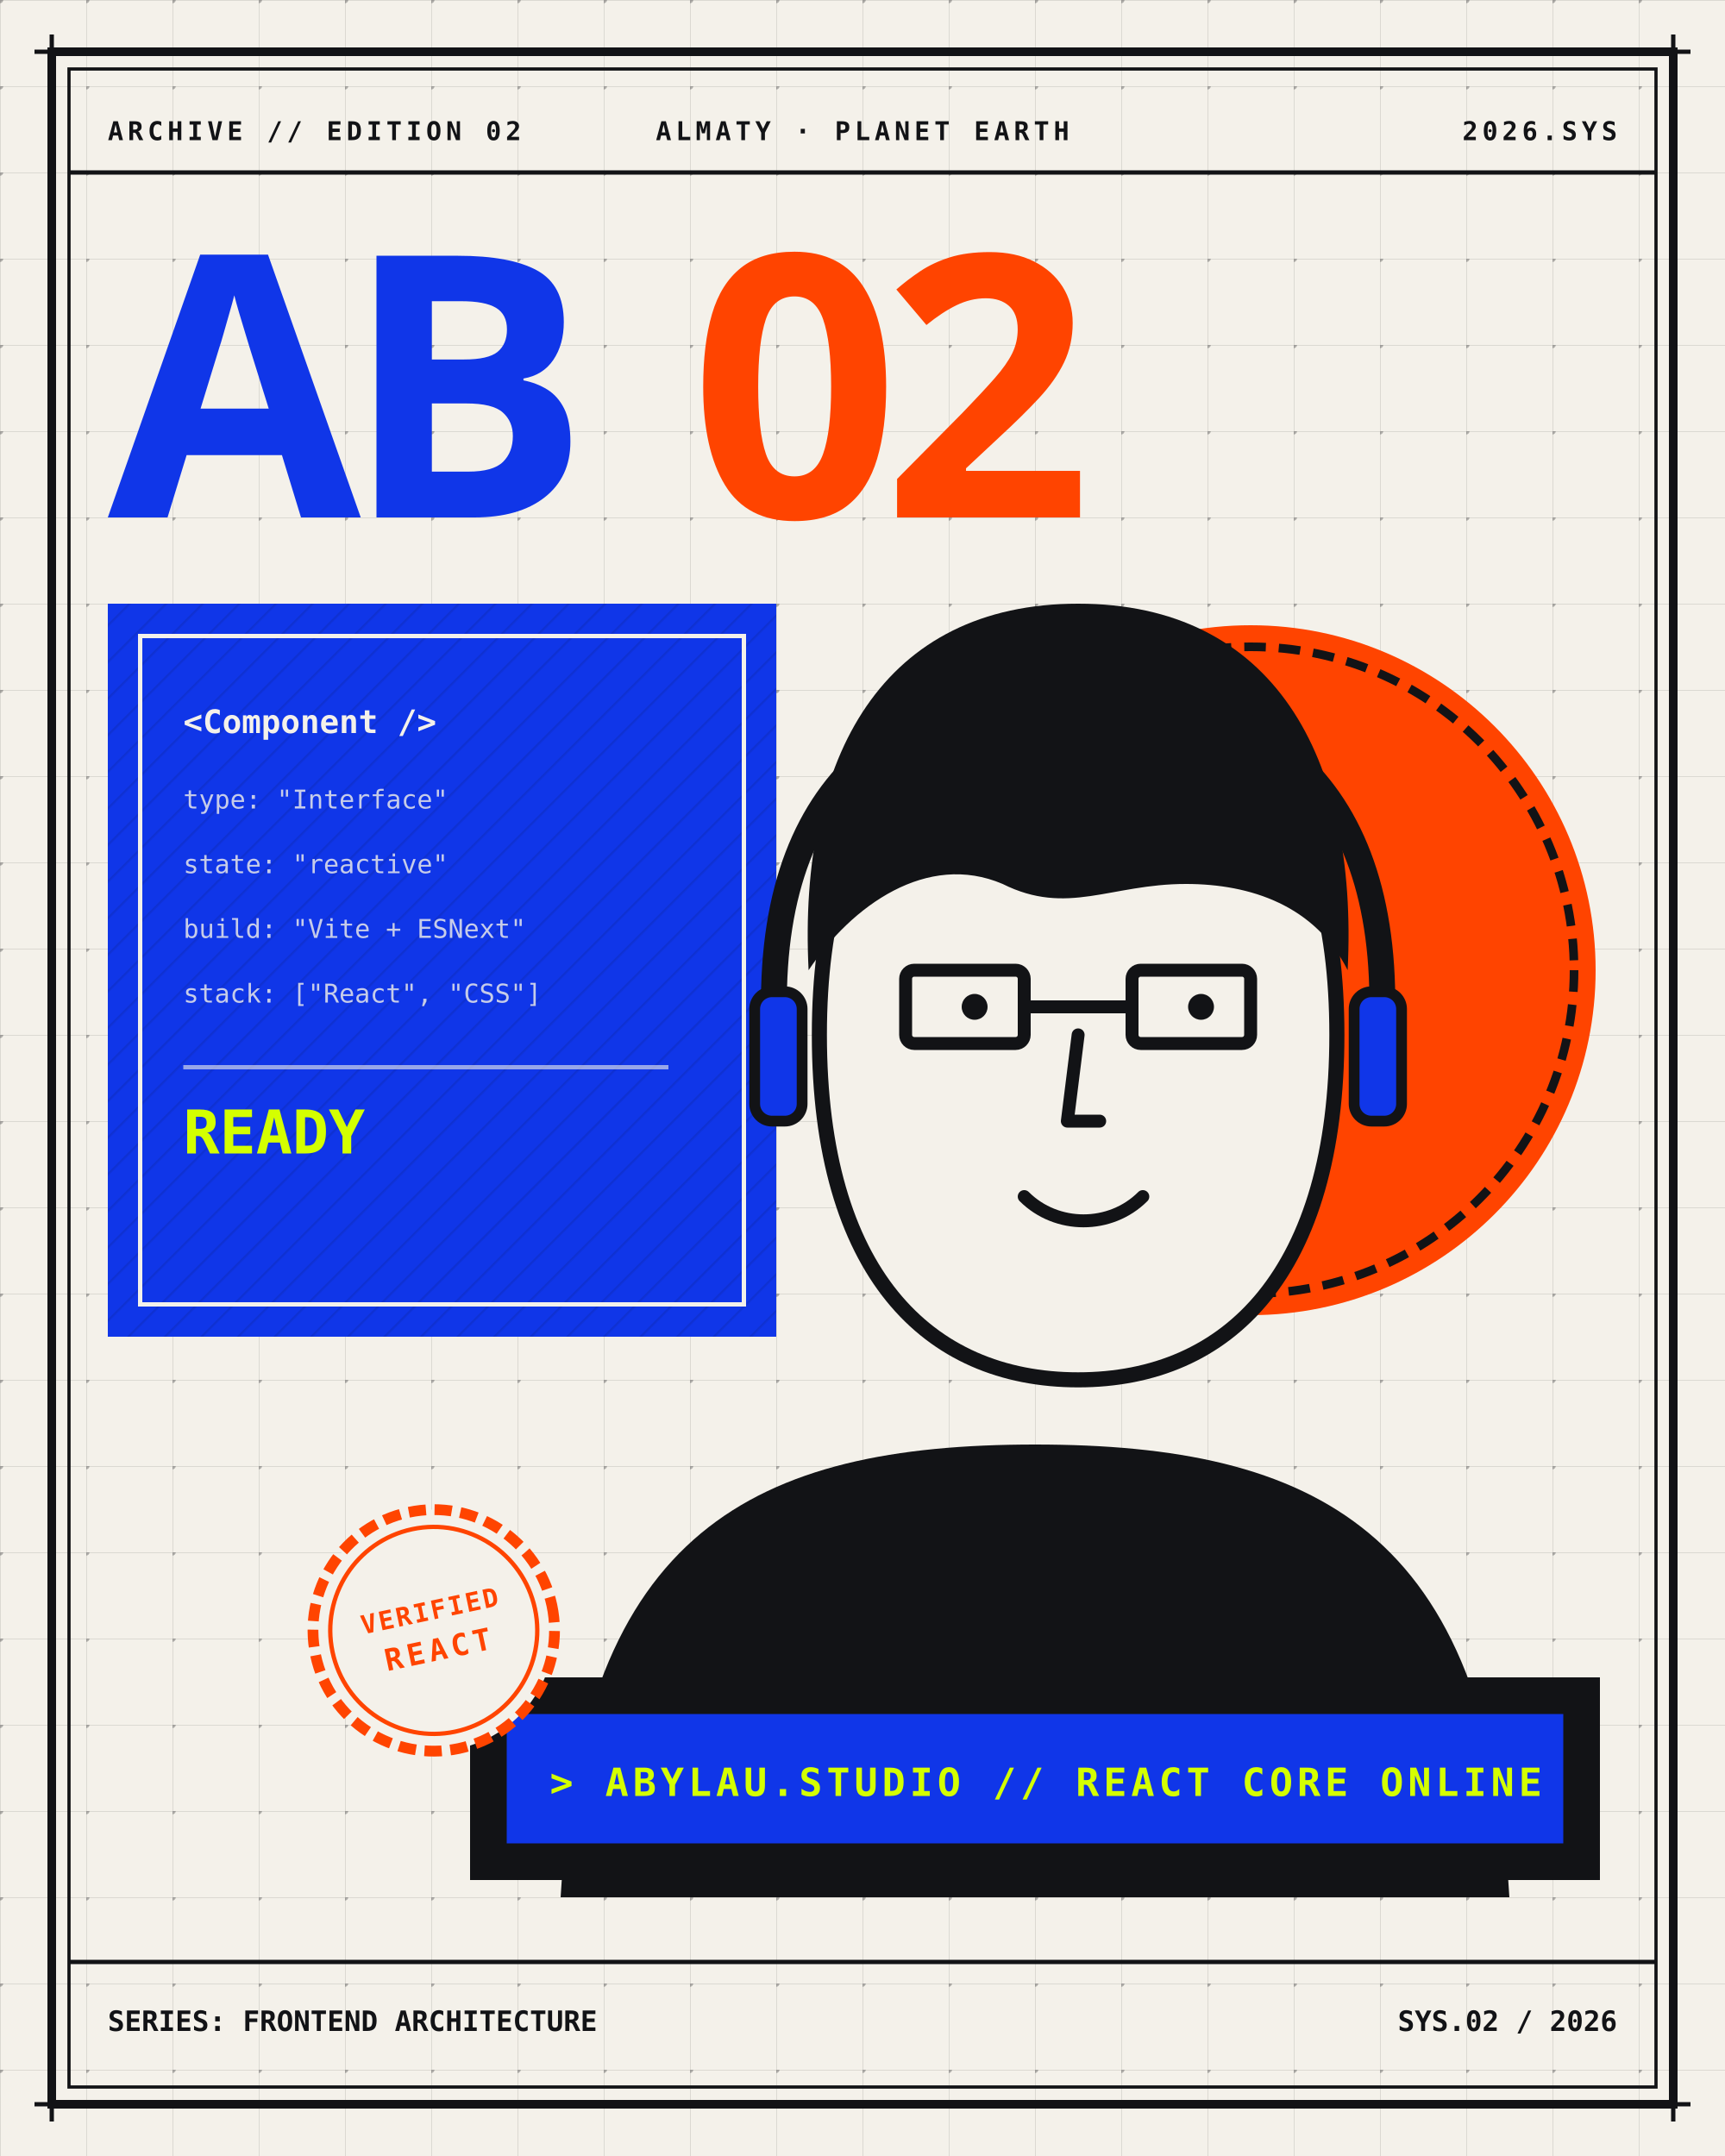
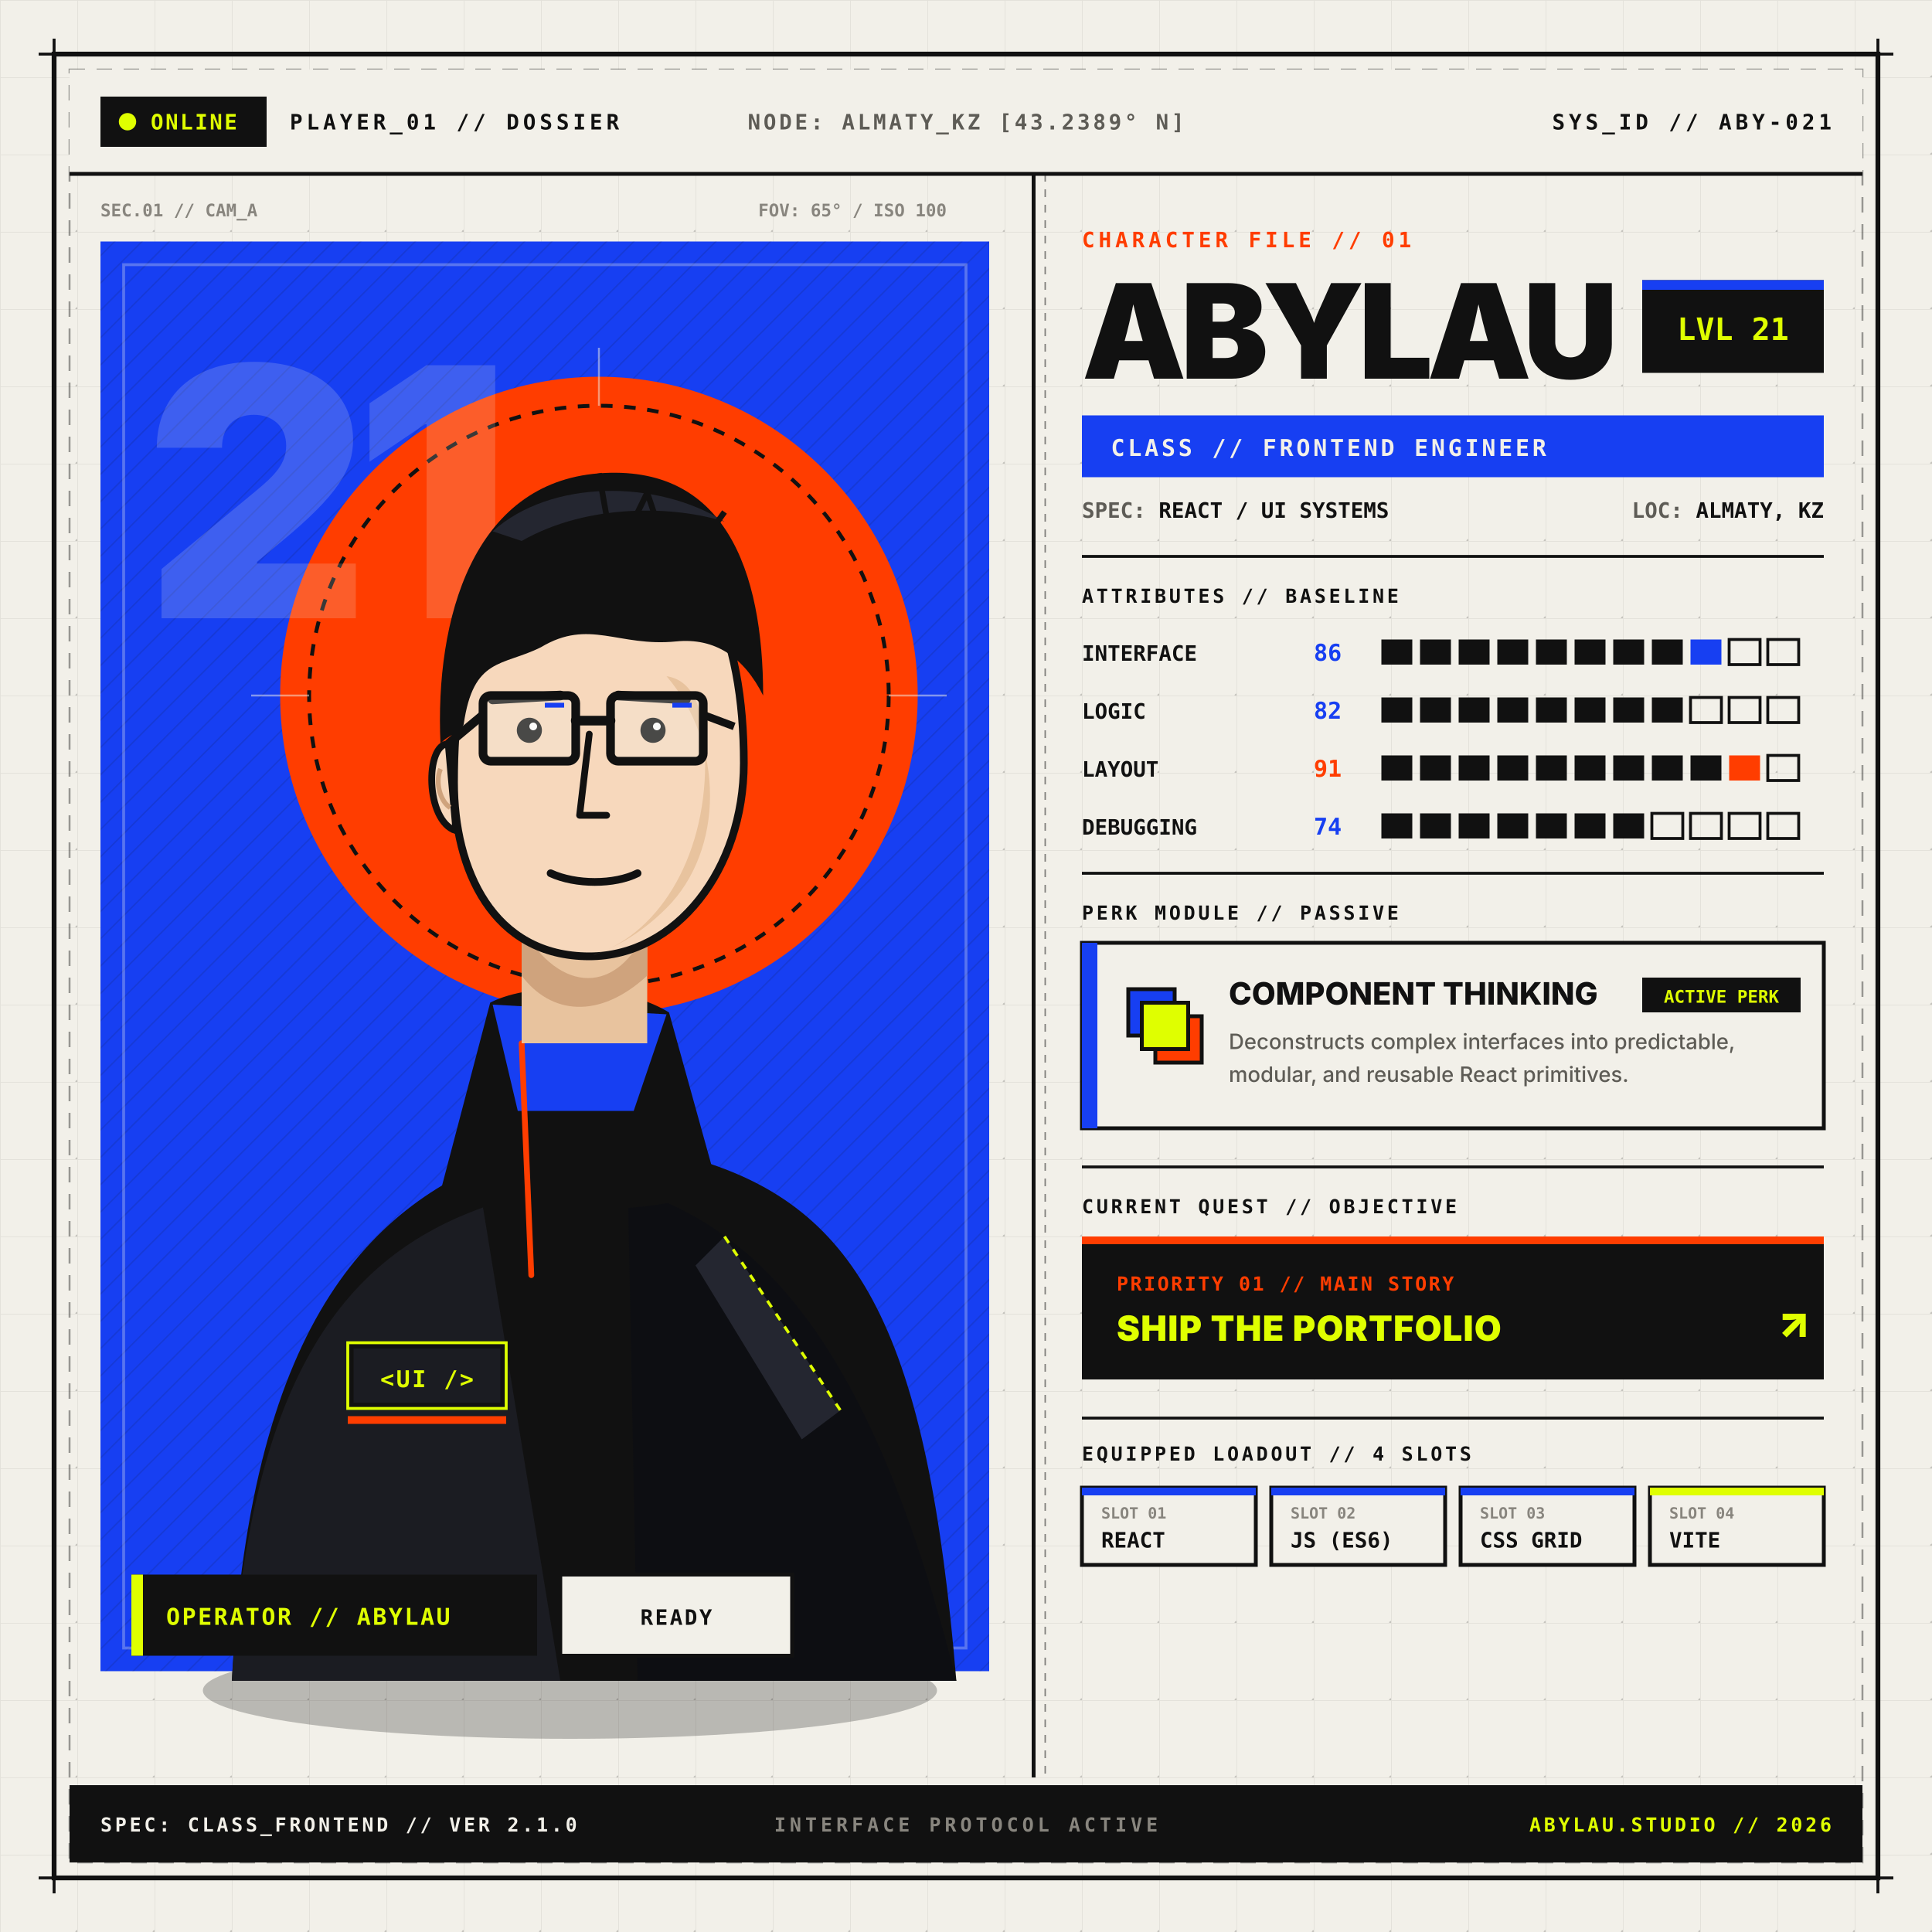
- <svg xmlns="http://www.w3.org/2000/svg" width="800" height="1000" viewBox="0 0 800 1000" fill="none" role="img" aria-labelledby="title desc">
+ <svg xmlns="http://www.w3.org/2000/svg" width="1000" height="1000" viewBox="0 0 1000 1000" fill="none" role="img" aria-labelledby="profileTitle profileDesc">
  <defs>
-     <pattern id="swiss-grid" width="40" height="40" patternUnits="userSpaceOnUse">
-       <path d="M40 0H0V40" stroke="#121316" stroke-width="0.75" stroke-opacity="0.12" />
-       <circle cx="0" cy="0" r="1.5" fill="#121316" fill-opacity="0.3" />
+     <pattern id="dossier-grid" width="40" height="40" patternUnits="userSpaceOnUse">
+       <path d="M 40 0 L 0 0 0 40" fill="none" stroke="#111111" stroke-width="0.75" stroke-opacity="0.07" />
+       <circle cx="40" cy="40" r="1" fill="#111111" fill-opacity="0.2" />
    </pattern>
-     <pattern id="diag-lines" width="12" height="12" patternUnits="userSpaceOnUse" patternTransform="rotate(45)">
-       <line x1="0" y1="0" x2="0" y2="12" stroke="#121316" stroke-width="2" stroke-opacity="0.1" />
+     <pattern id="hatch-pat" width="10" height="10" patternUnits="userSpaceOnUse" patternTransform="rotate(45)">
+       <line x1="0" y1="0" x2="0" y2="10" stroke="#111111" stroke-width="1.5" stroke-opacity="0.12" />
+     </pattern>
+     <pattern id="dot-pat" width="12" height="12" patternUnits="userSpaceOnUse">
+       <circle cx="6" cy="6" r="1.5" fill="#111111" fill-opacity="0.1" />
    </pattern>
  </defs>
-   <rect width="800" height="1000" fill="#F4F1EA" />
-   <rect width="800" height="1000" fill="url(#swiss-grid)" />
-   <rect x="24" y="24" width="752" height="952" fill="none" stroke="#121316" stroke-width="4" />
-   <rect x="32" y="32" width="736" height="936" fill="none" stroke="#121316" stroke-width="1.5" />
-   <g stroke="#121316" stroke-width="2">
-     <line x1="16" y1="24" x2="36" y2="24" />
-     <line x1="24" y1="16" x2="24" y2="36" />
-     <line x1="764" y1="24" x2="784" y2="24" />
-     <line x1="776" y1="16" x2="776" y2="36" />
-     <line x1="16" y1="976" x2="36" y2="976" />
-     <line x1="24" y1="964" x2="24" y2="984" />
-     <line x1="764" y1="976" x2="784" y2="976" />
-     <line x1="776" y1="964" x2="776" y2="984" />
-   </g>
-   <text x="50" y="65" font-family="'Space Mono', monospace, sans-serif" font-size="12" font-weight="700" fill="#121316" letter-spacing="2">ARCHIVE // EDITION 02</text>
-   <text x="400" y="65" font-family="'Space Mono', monospace, sans-serif" font-size="12" font-weight="700" fill="#121316" text-anchor="middle" letter-spacing="2">ALMATY · PLANET EARTH</text>
-   <text x="750" y="65" font-family="'Space Mono', monospace, sans-serif" font-size="12" font-weight="700" fill="#121316" text-anchor="end" letter-spacing="2">2026.SYS</text>
-   <line x1="32" y1="80" x2="768" y2="80" stroke="#121316" stroke-width="2" />
-   <text x="50" y="240" font-family="'Syne', 'Arial Black', sans-serif" font-size="170" font-weight="900" fill="#1036E8" letter-spacing="-8">AB</text>
-   <text x="320" y="240" font-family="'Syne', 'Arial Black', sans-serif" font-size="170" font-weight="900" fill="#FF4400" letter-spacing="-8">02</text>
-   <rect x="50" y="280" width="310" height="340" fill="#1036E8" />
-   <rect x="50" y="280" width="310" height="340" fill="url(#diag-lines)" />
-   <rect x="65" y="295" width="280" height="310" fill="none" stroke="#F4F1EA" stroke-width="2" />
-   <text x="85" y="340" font-family="'Space Mono', monospace" font-size="15" font-weight="700" fill="#F4F1EA">&lt;Component /&gt;</text>
-   <text x="85" y="375" font-family="'Space Mono', monospace" font-size="12" fill="#F4F1EA" opacity="0.8">type: "Interface"</text>
-   <text x="85" y="405" font-family="'Space Mono', monospace" font-size="12" fill="#F4F1EA" opacity="0.8">state: "reactive"</text>
-   <text x="85" y="435" font-family="'Space Mono', monospace" font-size="12" fill="#F4F1EA" opacity="0.8">build: "Vite + ESNext"</text>
-   <text x="85" y="465" font-family="'Space Mono', monospace" font-size="12" fill="#F4F1EA" opacity="0.8">stack: ["React", "CSS"]</text>
-   <line x1="85" y1="495" x2="310" y2="495" stroke="#F4F1EA" stroke-width="2" opacity="0.6" />
-   <text x="85" y="535" font-family="'Space Mono', monospace" font-size="28" font-weight="900" fill="#D4FF00">READY</text>
-   <circle cx="580" cy="450" r="160" fill="#FF4400" />
-   <circle cx="580" cy="450" r="150" fill="none" stroke="#121316" stroke-width="4" stroke-dasharray="10 6" />
-   <path d="M260 880 C270 710 350 670 480 670 C610 670 690 710 700 880 Z" fill="#121316" />
-   <path d="M380 480 C380 370 430 330 500 330 C570 330 620 370 620 480 C620 590 570 640 500 640 C430 640 380 590 380 480 Z" fill="#F4F1EA" stroke="#121316" stroke-width="7" />
-   <path d="M375 450 C370 350 410 280 500 280 C590 280 630 350 625 450 C610 420 580 410 550 410 C515 410 495 425 465 410 C430 395 395 420 375 450 Z" fill="#121316" />
-   <path d="M360 490 C350 370 410 320 500 320 C590 320 650 370 640 490" fill="none" stroke="#121316" stroke-width="12" stroke-linecap="round" />
-   <rect x="350" y="460" width="22" height="60" rx="8" fill="#1036E8" stroke="#121316" stroke-width="5" />
-   <rect x="628" y="460" width="22" height="60" rx="8" fill="#1036E8" stroke="#121316" stroke-width="5" />
-   <rect x="420" y="450" width="55" height="34" rx="4" fill="none" stroke="#121316" stroke-width="6" />
-   <rect x="525" y="450" width="55" height="34" rx="4" fill="none" stroke="#121316" stroke-width="6" />
-   <line x1="475" y1="467" x2="525" y2="467" stroke="#121316" stroke-width="6" />
-   <circle cx="452" cy="467" r="6" fill="#121316" />
-   <circle cx="557" cy="467" r="6" fill="#121316" />
-   <path d="M500 480 L495 520 H510" stroke="#121316" stroke-width="6" stroke-linecap="round" stroke-linejoin="round" />
-   <path d="M475 555 C490 570 515 570 530 555" stroke="#121316" stroke-width="6" stroke-linecap="round" />
-   <rect x="220" y="780" width="520" height="90" fill="#121316" stroke="#121316" stroke-width="4" />
-   <rect x="235" y="795" width="490" height="60" fill="#1036E8" />
-   <text x="255" y="833" font-family="'Space Mono', monospace" font-size="18" font-weight="700" fill="#D4FF00" letter-spacing="2">&gt; ABYLAU.STUDIO // REACT CORE ONLINE</text>
-   <g transform="translate(130, 710) rotate(-12)">
-     <circle cx="60" cy="60" r="56" fill="#F4F1EA" stroke="#FF4400" stroke-width="5" stroke-dasharray="8 4" />
-     <circle cx="60" cy="60" r="48" fill="none" stroke="#FF4400" stroke-width="2" />
-     <text x="60" y="55" font-family="'Space Mono', monospace" font-size="12" font-weight="900" fill="#FF4400" text-anchor="middle" letter-spacing="1">VERIFIED</text>
-     <text x="60" y="74" font-family="'Space Mono', monospace" font-size="14" font-weight="900" fill="#FF4400" text-anchor="middle" letter-spacing="2">REACT</text>
-   </g>
-   <line x1="32" y1="910" x2="768" y2="910" stroke="#121316" stroke-width="2" />
-   <text x="50" y="942" font-family="'Space Mono', monospace" font-size="13" font-weight="700" fill="#121316">SERIES: FRONTEND ARCHITECTURE</text>
-   <text x="750" y="942" font-family="'Space Mono', monospace" font-size="13" font-weight="700" fill="#121316" text-anchor="end">SYS.02 / 2026</text>
+   <rect width="1000" height="1000" fill="#F2F0E9" />
+   <rect width="1000" height="1000" fill="url(#dossier-grid)" />
+   <rect x="28" y="28" width="944" height="944" fill="none" stroke="#111111" stroke-width="2.5" />
+   <rect x="36" y="36" width="928" height="928" fill="none" stroke="#111111" stroke-width="1" stroke-dasharray="8 6" stroke-opacity="0.4" />
+   <g stroke="#111111" stroke-width="1.5">
+     <line x1="20" y1="28" x2="42" y2="28" />
+     <line x1="28" y1="20" x2="28" y2="42" />
+     <line x1="958" y1="28" x2="980" y2="28" />
+     <line x1="972" y1="20" x2="972" y2="42" />
+     <line x1="20" y1="972" x2="42" y2="972" />
+     <line x1="28" y1="958" x2="28" y2="980" />
+     <line x1="958" y1="972" x2="980" y2="972" />
+     <line x1="972" y1="958" x2="972" y2="980" />
+   </g>
+   <rect x="36" y="36" width="928" height="54" fill="#F2F0E9" />
+   <line x1="36" y1="90" x2="964" y2="90" stroke="#111111" stroke-width="2" />
+   <rect x="52" y="50" width="86" height="26" fill="#111111" />
+   <circle cx="66" cy="63" r="4.5" fill="#DFFF00" />
+   <text x="78" y="67" font-family="'JetBrains Mono', monospace" font-size="11" font-weight="800" fill="#DFFF00" letter-spacing="1">ONLINE</text>
+   <text x="150" y="67" font-family="'JetBrains Mono', monospace" font-size="11" font-weight="700" fill="#111111" letter-spacing="2">PLAYER_01 // DOSSIER</text>
+   <text x="500" y="67" font-family="'JetBrains Mono', monospace" font-size="11" font-weight="700" fill="#5E5C56" text-anchor="middle" letter-spacing="1.5">NODE: ALMATY_KZ [43.2389° N]</text>
+   <text x="948" y="67" font-family="'JetBrains Mono', monospace" font-size="11" font-weight="700" fill="#111111" text-anchor="end" letter-spacing="2">SYS_ID // ABY-021</text>
+   <text x="52" y="112" font-family="'JetBrains Mono', monospace" font-size="9" font-weight="600" fill="#88857E">SEC.01 // CAM_A</text>
+   <text x="490" y="112" font-family="'JetBrains Mono', monospace" font-size="9" font-weight="600" fill="#88857E" text-anchor="end">FOV: 65° / ISO 100</text>
+   <rect x="52" y="125" width="460" height="740" fill="#173FF2" />
+   <rect x="52" y="125" width="460" height="740" fill="url(#hatch-pat)" />
+   <rect x="64" y="137" width="436" height="716" fill="none" stroke="#F2F0E9" stroke-width="1.5" stroke-opacity="0.3" />
+   <circle cx="310" cy="360" r="165" fill="#FF3D00" />
+   <circle cx="310" cy="360" r="150" fill="none" stroke="#111111" stroke-width="2" stroke-dasharray="6 6" />
+   <text x="75" y="320" font-family="'Inter', sans-serif" font-weight="900" font-size="180" fill="#F2F0E9" fill-opacity="0.18" letter-spacing="-8">21</text>
+   <g stroke="#F2F0E9" stroke-width="1" stroke-opacity="0.5">
+     <line x1="310" y1="180" x2="310" y2="210" />
+     <line x1="310" y1="510" x2="310" y2="540" />
+     <line x1="130" y1="360" x2="160" y2="360" />
+     <line x1="460" y1="360" x2="490" y2="360" />
+     <circle cx="310" cy="360" r="6" fill="none" />
+   </g>
+   <ellipse cx="295" cy="875" rx="190" ry="25" fill="#111111" fill-opacity="0.25" />
+   <g id="character-figure">
+     <path d="M 120 870 C 130 680 195 620 270 595 L 360 600 C 445 625 480 690 495 870 Z" fill="#111111" />
+     <path d="M 120 870 C 130 710 180 650 250 625 L 290 870 Z" fill="#1B1C22" />
+     <path d="M 330 870 L 325 615 C 390 635 450 690 495 870 Z" fill="#0D0E12" />
+     <path d="M 230 615 L 255 520 C 275 510 320 510 345 525 L 370 615 C 335 628 265 628 230 615 Z" fill="#111111" stroke="#111111" stroke-width="3" />
+     <path d="M 255 520 L 268 575 L 328 575 L 345 525" fill="#173FF2" />
+     <path d="M 270 540 L 275 660" stroke="#FF3D00" stroke-width="3" stroke-linecap="round" />
+     <rect x="180" y="695" width="82" height="34" fill="#111111" stroke="#DFFF00" stroke-width="1.5" />
+     <rect x="183" y="698" width="76" height="28" fill="#1B1C22" />
+     <text x="221" y="718" font-family="'JetBrains Mono', monospace" font-size="12" font-weight="900" fill="#DFFF00" text-anchor="middle" letter-spacing="1">&lt;UI /&gt;</text>
+     <rect x="180" y="733" width="82" height="4" fill="#FF3D00" />
+     <path d="M 375 640 L 435 730 L 415 745 L 360 655 Z" fill="#242630" />
+     <line x1="375" y1="640" x2="435" y2="730" stroke="#DFFF00" stroke-width="1.5" stroke-dasharray="4 4" />
+     <path d="M 270 540 L 270 480 C 285 490 320 490 335 480 L 335 540 Z" fill="#E8C39E" />
+     <path d="M 270 480 C 290 515 320 515 335 480 L 335 505 C 310 528 285 525 270 505 Z" fill="#CFA37D" />
+     <path d="M 235 405 C 235 340 250 280 305 275 C 365 270 385 330 385 395 C 385 450 350 495 305 495 C 255 495 235 450 235 405 Z" fill="#F7D8BC" stroke="#111111" stroke-width="4" stroke-linejoin="round" />
+     <path d="M 232 385 C 220 385 220 425 236 430 Z" fill="#F7D8BC" stroke="#111111" stroke-width="3.5" />
+     <path d="M 228 398 C 225 405 228 415 233 418" stroke="#CFA37D" stroke-width="2.5" fill="none" />
+     <path d="M 345 350 C 375 385 375 440 345 470 C 330 485 315 492 305 495 C 340 485 365 445 365 395 C 365 365 358 352 345 350 Z" fill="#E8C39E" />
+     <path d="M 228 385 C 225 320 245 250 310 245 C 375 240 395 295 395 360 C 385 340 370 330 350 332 C 320 335 305 320 280 335 C 260 345 245 340 240 375 C 238 380 232 380 228 385 Z" fill="#111111" />
+     <path d="M 255 275 C 285 248 340 248 375 270 C 350 262 305 260 270 280 Z" fill="#242630" />
+     <path d="M 310 245 L 318 290 L 335 255 L 350 300 L 375 265" stroke="#111111" stroke-width="3" fill="none" />
+     <path d="M 255 362 L 290 360" stroke="#111111" stroke-width="5" stroke-linecap="round" />
+     <path d="M 320 360 L 355 362" stroke="#111111" stroke-width="5" stroke-linecap="round" />
+     <ellipse cx="274" cy="378" rx="6.5" ry="6.5" fill="#111111" />
+     <ellipse cx="276" cy="376" rx="2" ry="2" fill="#FFFFFF" />
+     <ellipse cx="338" cy="378" rx="6.5" ry="6.5" fill="#111111" />
+     <ellipse cx="340" cy="376" rx="2" ry="2" fill="#FFFFFF" />
+     <rect x="250" y="360" width="48" height="34" rx="4" fill="rgba(242, 240, 233, 0.25)" stroke="#111111" stroke-width="4.5" />
+     <rect x="316" y="360" width="48" height="34" rx="4" fill="rgba(242, 240, 233, 0.25)" stroke="#111111" stroke-width="4.5" />
+     <line x1="298" y1="373" x2="316" y2="373" stroke="#111111" stroke-width="5" stroke-linecap="round" />
+     <line x1="250" y1="370" x2="232" y2="385" stroke="#111111" stroke-width="4.5" />
+     <line x1="364" y1="370" x2="380" y2="376" stroke="#111111" stroke-width="4" />
+     <line x1="282" y1="365" x2="292" y2="365" stroke="#173FF2" stroke-width="2.5" />
+     <line x1="348" y1="365" x2="358" y2="365" stroke="#173FF2" stroke-width="2.5" />
+     <path d="M 305 380 L 300 422 L 314 422" stroke="#111111" stroke-width="3.5" stroke-linecap="round" stroke-linejoin="round" fill="none" />
+     <path d="M 285 452 C 298 458 318 458 330 452" stroke="#111111" stroke-width="4" stroke-linecap="round" fill="none" />
+   </g>
+   <g transform="translate(68, 815)">
+     <rect width="210" height="42" fill="#111111" />
+     <rect x="0" y="0" width="6" height="42" fill="#DFFF00" />
+     <text x="18" y="26" font-family="'JetBrains Mono', monospace" font-size="12" font-weight="900" fill="#DFFF00" letter-spacing="1">OPERATOR // ABYLAU</text>
+   </g>
+   <g transform="translate(290, 815)">
+     <rect width="120" height="42" fill="#F2F0E9" stroke="#111111" stroke-width="2" />
+     <text x="60" y="26" font-family="'JetBrains Mono', monospace" font-size="11" font-weight="800" fill="#111111" text-anchor="middle" letter-spacing="1">READY</text>
+   </g>
+   <line x1="535" y1="90" x2="535" y2="920" stroke="#111111" stroke-width="2" />
+   <line x1="541" y1="90" x2="541" y2="920" stroke="#111111" stroke-width="0.75" stroke-dasharray="4 4" stroke-opacity="0.5" />
+   <text x="560" y="128" font-family="'JetBrains Mono', monospace" font-size="11" font-weight="800" fill="#FF3D00" letter-spacing="2">CHARACTER FILE // 01</text>
+   <text x="560" y="196" font-family="'Inter', sans-serif" font-weight="900" font-size="68" fill="#111111" letter-spacing="-3">ABYLAU</text>
+   <rect x="850" y="145" width="94" height="48" fill="#111111" />
+   <rect x="850" y="145" width="94" height="5" fill="#173FF2" />
+   <text x="897" y="176" font-family="'JetBrains Mono', monospace" font-size="16" font-weight="900" fill="#DFFF00" text-anchor="middle">LVL 21</text>
+   <rect x="560" y="215" width="384" height="32" fill="#173FF2" />
+   <text x="575" y="236" font-family="'JetBrains Mono', monospace" font-size="12" font-weight="900" fill="#F2F0E9" letter-spacing="1.5">CLASS // FRONTEND ENGINEER</text>
+   <g transform="translate(560, 268)">
+     <text x="0" y="0" font-family="'JetBrains Mono', monospace" font-size="11" font-weight="700" fill="#5E5C56">SPEC: <tspan fill="#111111" font-weight="800">REACT / UI SYSTEMS</tspan>
+     </text>
+     <text x="384" y="0" font-family="'JetBrains Mono', monospace" font-size="11" font-weight="700" fill="#5E5C56" text-anchor="end">LOC: <tspan fill="#111111" font-weight="800">ALMATY, KZ</tspan>
+     </text>
+   </g>
+   <line x1="560" y1="288" x2="944" y2="288" stroke="#111111" stroke-width="1.5" />
+   <text x="560" y="312" font-family="'JetBrains Mono', monospace" font-size="10" font-weight="800" fill="#111111" letter-spacing="1.5">ATTRIBUTES // BASELINE</text>
+   <g transform="translate(560, 328)">
+     <text x="0" y="14" font-family="'JetBrains Mono', monospace" font-size="11" font-weight="700" fill="#111111">INTERFACE</text>
+     <text x="120" y="14" font-family="'JetBrains Mono', monospace" font-size="12" font-weight="900" fill="#173FF2">86</text>
+     <g transform="translate(155, 3)">
+       <rect x="0" y="0" width="16" height="13" fill="#111111" />
+       <rect x="20" y="0" width="16" height="13" fill="#111111" />
+       <rect x="40" y="0" width="16" height="13" fill="#111111" />
+       <rect x="60" y="0" width="16" height="13" fill="#111111" />
+       <rect x="80" y="0" width="16" height="13" fill="#111111" />
+       <rect x="100" y="0" width="16" height="13" fill="#111111" />
+       <rect x="120" y="0" width="16" height="13" fill="#111111" />
+       <rect x="140" y="0" width="16" height="13" fill="#111111" />
+       <rect x="160" y="0" width="16" height="13" fill="#173FF2" />
+       <rect x="180" y="0" width="16" height="13" fill="none" stroke="#111111" stroke-width="1.5" />
+       <rect x="200" y="0" width="16" height="13" fill="none" stroke="#111111" stroke-width="1.5" />
+     </g>
+   </g>
+   <g transform="translate(560, 358)">
+     <text x="0" y="14" font-family="'JetBrains Mono', monospace" font-size="11" font-weight="700" fill="#111111">LOGIC</text>
+     <text x="120" y="14" font-family="'JetBrains Mono', monospace" font-size="12" font-weight="900" fill="#173FF2">82</text>
+     <g transform="translate(155, 3)">
+       <rect x="0" y="0" width="16" height="13" fill="#111111" />
+       <rect x="20" y="0" width="16" height="13" fill="#111111" />
+       <rect x="40" y="0" width="16" height="13" fill="#111111" />
+       <rect x="60" y="0" width="16" height="13" fill="#111111" />
+       <rect x="80" y="0" width="16" height="13" fill="#111111" />
+       <rect x="100" y="0" width="16" height="13" fill="#111111" />
+       <rect x="120" y="0" width="16" height="13" fill="#111111" />
+       <rect x="140" y="0" width="16" height="13" fill="#111111" />
+       <rect x="160" y="0" width="16" height="13" fill="none" stroke="#111111" stroke-width="1.5" />
+       <rect x="180" y="0" width="16" height="13" fill="none" stroke="#111111" stroke-width="1.5" />
+       <rect x="200" y="0" width="16" height="13" fill="none" stroke="#111111" stroke-width="1.5" />
+     </g>
+   </g>
+   <g transform="translate(560, 388)">
+     <text x="0" y="14" font-family="'JetBrains Mono', monospace" font-size="11" font-weight="700" fill="#111111">LAYOUT</text>
+     <text x="120" y="14" font-family="'JetBrains Mono', monospace" font-size="12" font-weight="900" fill="#FF3D00">91</text>
+     <g transform="translate(155, 3)">
+       <rect x="0" y="0" width="16" height="13" fill="#111111" />
+       <rect x="20" y="0" width="16" height="13" fill="#111111" />
+       <rect x="40" y="0" width="16" height="13" fill="#111111" />
+       <rect x="60" y="0" width="16" height="13" fill="#111111" />
+       <rect x="80" y="0" width="16" height="13" fill="#111111" />
+       <rect x="100" y="0" width="16" height="13" fill="#111111" />
+       <rect x="120" y="0" width="16" height="13" fill="#111111" />
+       <rect x="140" y="0" width="16" height="13" fill="#111111" />
+       <rect x="160" y="0" width="16" height="13" fill="#111111" />
+       <rect x="180" y="0" width="16" height="13" fill="#FF3D00" />
+       <rect x="200" y="0" width="16" height="13" fill="none" stroke="#111111" stroke-width="1.5" />
+     </g>
+   </g>
+   <g transform="translate(560, 418)">
+     <text x="0" y="14" font-family="'JetBrains Mono', monospace" font-size="11" font-weight="700" fill="#111111">DEBUGGING</text>
+     <text x="120" y="14" font-family="'JetBrains Mono', monospace" font-size="12" font-weight="900" fill="#173FF2">74</text>
+     <g transform="translate(155, 3)">
+       <rect x="0" y="0" width="16" height="13" fill="#111111" />
+       <rect x="20" y="0" width="16" height="13" fill="#111111" />
+       <rect x="40" y="0" width="16" height="13" fill="#111111" />
+       <rect x="60" y="0" width="16" height="13" fill="#111111" />
+       <rect x="80" y="0" width="16" height="13" fill="#111111" />
+       <rect x="100" y="0" width="16" height="13" fill="#111111" />
+       <rect x="120" y="0" width="16" height="13" fill="#111111" />
+       <rect x="140" y="0" width="16" height="13" fill="none" stroke="#111111" stroke-width="1.5" />
+       <rect x="160" y="0" width="16" height="13" fill="none" stroke="#111111" stroke-width="1.5" />
+       <rect x="180" y="0" width="16" height="13" fill="none" stroke="#111111" stroke-width="1.5" />
+       <rect x="200" y="0" width="16" height="13" fill="none" stroke="#111111" stroke-width="1.5" />
+     </g>
+   </g>
+   <line x1="560" y1="452" x2="944" y2="452" stroke="#111111" stroke-width="1.5" />
+   <text x="560" y="476" font-family="'JetBrains Mono', monospace" font-size="10" font-weight="800" fill="#111111" letter-spacing="1.5">PERK MODULE // PASSIVE</text>
+   <g transform="translate(560, 488)">
+     <rect width="384" height="96" fill="#F2F0E9" stroke="#111111" stroke-width="2" />
+     <rect x="0" y="0" width="8" height="96" fill="#173FF2" />
+     <g transform="translate(24, 24)" stroke="#111111" stroke-width="2" fill="none">
+       <rect x="0" y="0" width="24" height="24" fill="#173FF2" />
+       <rect x="14" y="14" width="24" height="24" fill="#FF3D00" />
+       <rect x="7" y="7" width="24" height="24" fill="#DFFF00" stroke="#111111" stroke-width="2" />
+     </g>
+     <text x="76" y="32" font-family="'Inter', sans-serif" font-weight="800" font-size="16" fill="#111111">COMPONENT THINKING</text>
+     <rect x="290" y="18" width="82" height="18" fill="#111111" />
+     <text x="331" y="31" font-family="'JetBrains Mono', monospace" font-size="9" font-weight="800" fill="#DFFF00" text-anchor="middle">ACTIVE PERK</text>
+     <text x="76" y="55" font-family="'Inter', sans-serif" font-size="11" font-weight="500" fill="#5E5C56">Deconstructs complex interfaces into predictable,</text>
+     <text x="76" y="72" font-family="'Inter', sans-serif" font-size="11" font-weight="500" fill="#5E5C56">modular, and reusable React primitives.</text>
+   </g>
+   <line x1="560" y1="604" x2="944" y2="604" stroke="#111111" stroke-width="1.5" />
+   <text x="560" y="628" font-family="'JetBrains Mono', monospace" font-size="10" font-weight="800" fill="#111111" letter-spacing="1.5">CURRENT QUEST // OBJECTIVE</text>
+   <g transform="translate(560, 640)">
+     <rect width="384" height="74" fill="#111111" />
+     <rect x="0" y="0" width="384" height="4" fill="#FF3D00" />
+     <text x="18" y="28" font-family="'JetBrains Mono', monospace" font-size="10" font-weight="800" fill="#FF3D00" letter-spacing="1">PRIORITY 01 // MAIN STORY</text>
+     <text x="18" y="54" font-family="'Inter', sans-serif" font-weight="900" font-size="18" fill="#DFFF00" letter-spacing="0.5">SHIP THE PORTFOLIO</text>
+     <text x="360" y="52" font-family="'Inter', sans-serif" font-weight="900" font-size="22" fill="#DFFF00">↗</text>
+   </g>
+   <line x1="560" y1="734" x2="944" y2="734" stroke="#111111" stroke-width="1.5" />
+   <text x="560" y="756" font-family="'JetBrains Mono', monospace" font-size="10" font-weight="800" fill="#111111" letter-spacing="1.5">EQUIPPED LOADOUT // 4 SLOTS</text>
+   <g transform="translate(560, 770)">
+     <rect x="0" y="0" width="90" height="40" fill="#F2F0E9" stroke="#111111" stroke-width="2" />
+     <rect x="0" y="0" width="90" height="4" fill="#173FF2" />
+     <text x="10" y="16" font-family="'JetBrains Mono', monospace" font-size="8" font-weight="700" fill="#88857E">SLOT 01</text>
+     <text x="10" y="31" font-family="'JetBrains Mono', monospace" font-size="11" font-weight="900" fill="#111111">REACT</text>
+     <rect x="98" y="0" width="90" height="40" fill="#F2F0E9" stroke="#111111" stroke-width="2" />
+     <rect x="98" y="0" width="90" height="4" fill="#173FF2" />
+     <text x="108" y="16" font-family="'JetBrains Mono', monospace" font-size="8" font-weight="700" fill="#88857E">SLOT 02</text>
+     <text x="108" y="31" font-family="'JetBrains Mono', monospace" font-size="11" font-weight="900" fill="#111111">JS (ES6)</text>
+     <rect x="196" y="0" width="90" height="40" fill="#F2F0E9" stroke="#111111" stroke-width="2" />
+     <rect x="196" y="0" width="90" height="4" fill="#173FF2" />
+     <text x="206" y="16" font-family="'JetBrains Mono', monospace" font-size="8" font-weight="700" fill="#88857E">SLOT 03</text>
+     <text x="206" y="31" font-family="'JetBrains Mono', monospace" font-size="11" font-weight="900" fill="#111111">CSS GRID</text>
+     <rect x="294" y="0" width="90" height="40" fill="#F2F0E9" stroke="#111111" stroke-width="2" />
+     <rect x="294" y="0" width="90" height="4" fill="#DFFF00" />
+     <text x="304" y="16" font-family="'JetBrains Mono', monospace" font-size="8" font-weight="700" fill="#88857E">SLOT 04</text>
+     <text x="304" y="31" font-family="'JetBrains Mono', monospace" font-size="11" font-weight="900" fill="#111111">VITE</text>
+   </g>
+   <line x1="36" y1="925" x2="964" y2="925" stroke="#111111" stroke-width="2" />
+   <rect x="36" y="925" width="928" height="39" fill="#111111" />
+   <text x="52" y="948" font-family="'JetBrains Mono', monospace" font-size="10" font-weight="700" fill="#F2F0E9" letter-spacing="1.5">SPEC: CLASS_FRONTEND // VER 2.1.0</text>
+   <text x="500" y="948" font-family="'JetBrains Mono', monospace" font-size="10" font-weight="700" fill="#88857E" text-anchor="middle" letter-spacing="2">INTERFACE PROTOCOL ACTIVE</text>
+   <text x="948" y="948" font-family="'JetBrains Mono', monospace" font-size="10" font-weight="700" fill="#DFFF00" text-anchor="end" letter-spacing="1.5">ABYLAU.STUDIO // 2026</text>
</svg>
